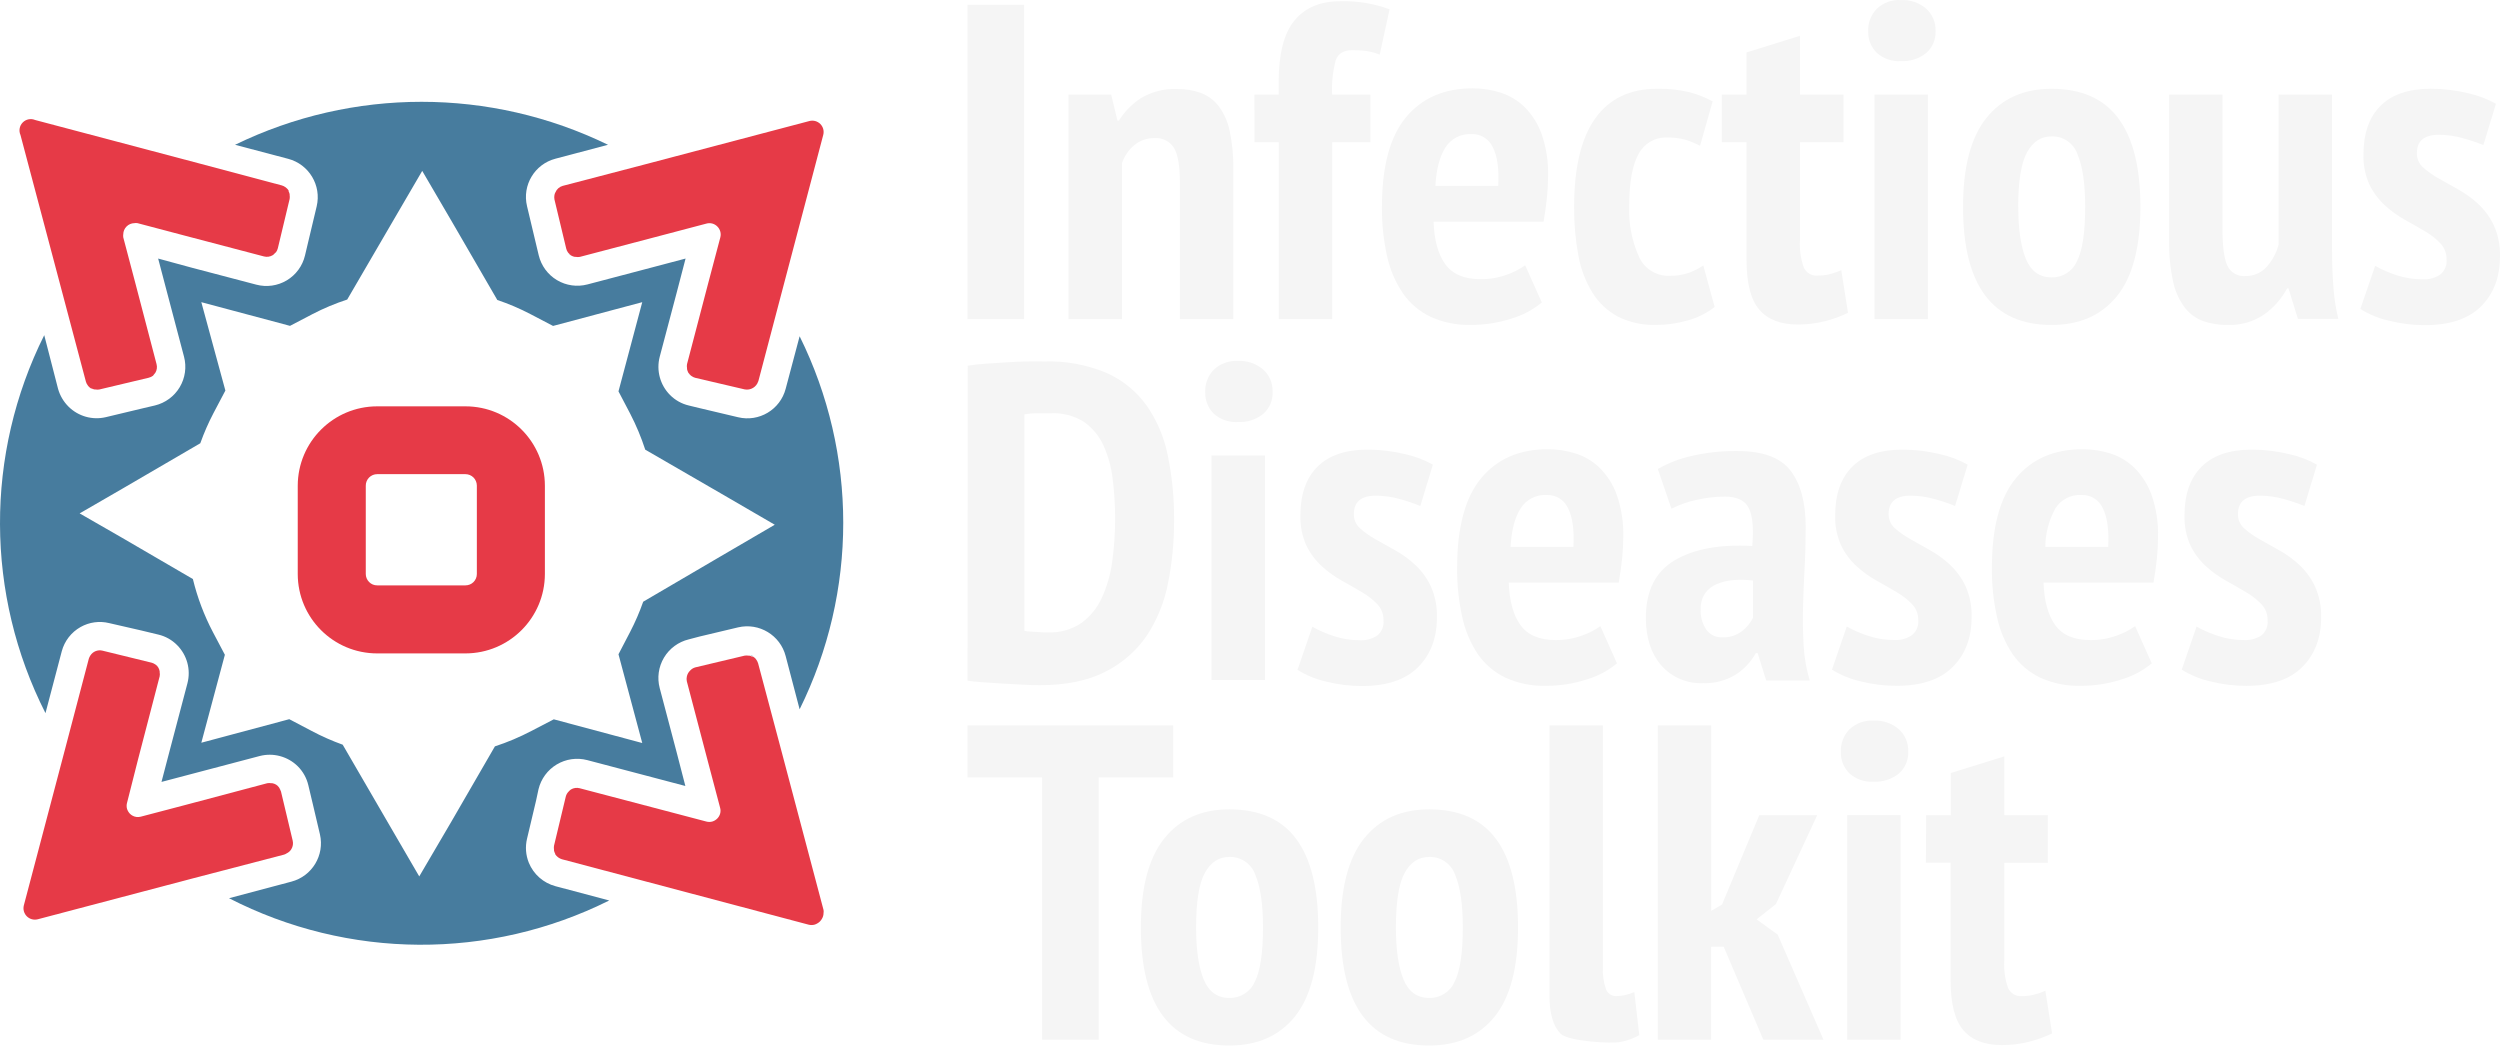
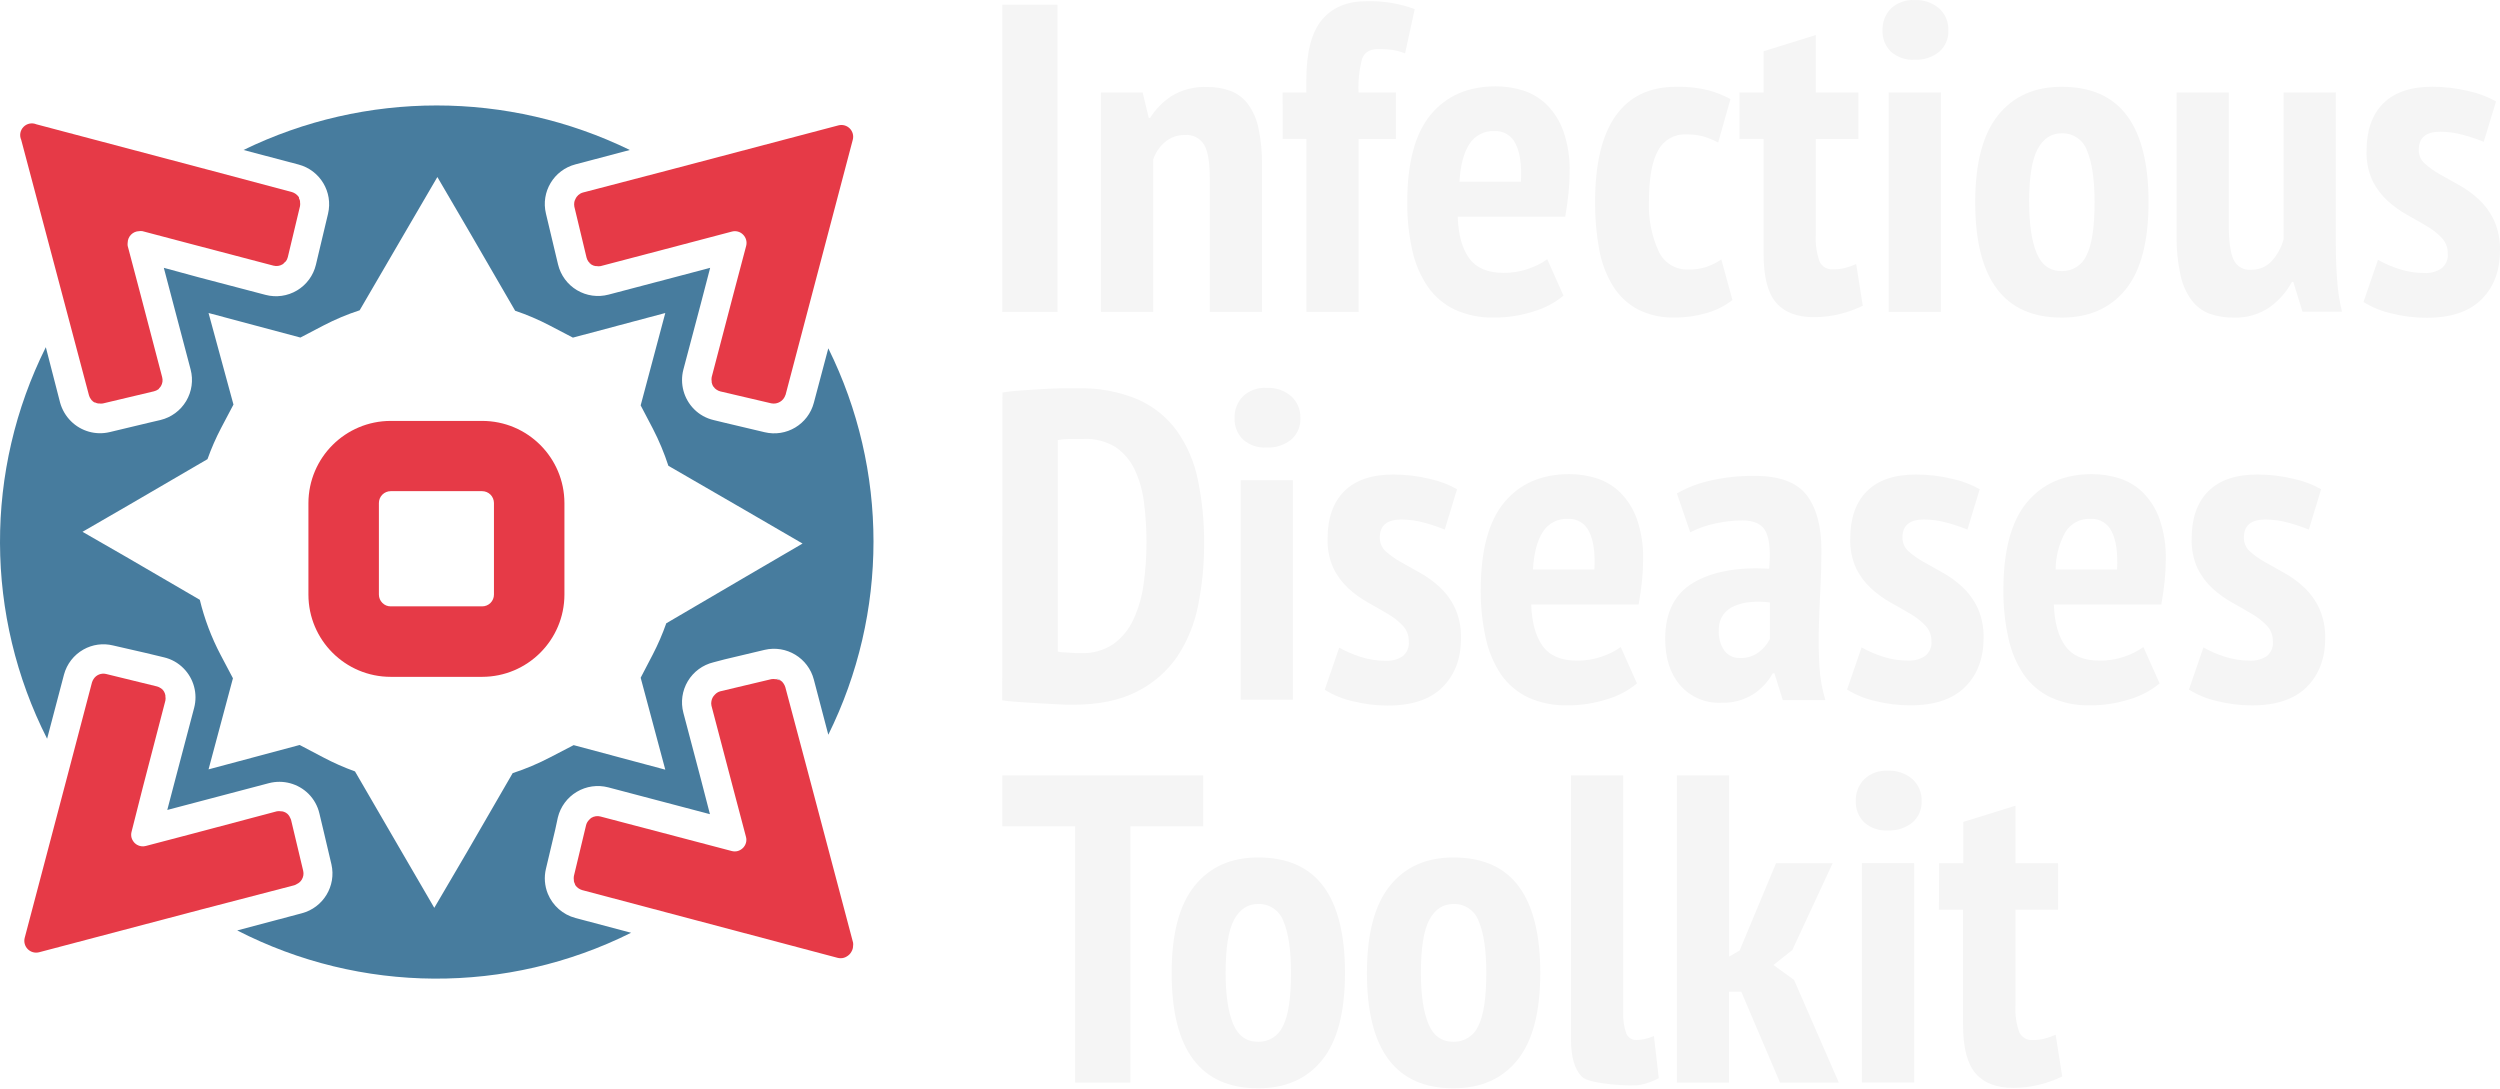
- <svg xmlns="http://www.w3.org/2000/svg" id="Layer_1" data-name="Layer 1" width="295.38" height="123.531" viewBox="0 0 295.38 123.531" version="1.1">
+ <svg xmlns="http://www.w3.org/2000/svg" id="Layer_1" data-name="Layer 1" width="285.152" height="124.132" viewBox="0 0 285.152 124.132" version="1.1">
  <defs id="defs259">
    <style id="style257">
         .cls-1 {
            fill: #477c9e;
         }

         .cls-2 {
            fill: #f5f5f5;
         }

         .cls-3 {
            fill: #e63a47;
         }

      </style>
  </defs>
-   <g id="g254" transform="matrix(0.5305116,0,0,0.5305116,37.24021,-21.71129)">
+   <g id="g254" transform="matrix(0.5005427,0,0,0.5005427,41.59423,-20.48481)">
    <path class="cls-2" d="m 145.29,42 h 12.59 v 70 h -12.59 z" id="path261" />
    <path class="cls-2" d="M 192.58,112 V 81.59 c 0,-3.67 -0.43,-6.23 -1.3,-7.7 a 4.68,4.68 0 0 0 -4.4,-2.2 6.76,6.76 0 0 0 -4.5,1.6 8.86,8.86 0 0 0 -2.7,4 V 112 h -11.9 V 62 h 9.5 l 1.4,5.8 h 0.3 a 16.27,16.27 0 0 1 4.9,-5 14.43,14.43 0 0 1 8.1,-2.05 14.85,14.85 0 0 1 5.35,0.9 9,9 0 0 1 3.95,3 13.92,13.92 0 0 1 2.4,5.5 38.2,38.2 0 0 1 0.8,8.55 V 112 Z" id="path263" />
    <path class="cls-2" d="m 209.18,62 h 5.4 v -2.8 q 0,-9.49 3.55,-13.75 3.55,-4.26 10.15,-4.25 a 29.19,29.19 0 0 1 11,1.8 l -2.2,10.1 a 12.54,12.54 0 0 0 -3.2,-0.85 27.17,27.17 0 0 0 -2.9,-0.15 c -1.93,0 -3.16,0.75 -3.7,2.25 A 25.56,25.56 0 0 0 226.48,62 H 235 v 10.6 h -8.5 V 112 H 214.6 V 72.59 h -5.4 z" id="path265" />
    <path class="cls-2" d="m 273.18,108.29 a 19,19 0 0 1 -6.8,3.6 28.92,28.92 0 0 1 -9,1.4 20.53,20.53 0 0 1 -8.95,-1.8 15.73,15.73 0 0 1 -6.15,-5.2 23.71,23.71 0 0 1 -3.55,-8.29 48.47,48.47 0 0 1 -1.15,-11 q 0,-13.5 5.35,-19.95 5.35,-6.45 14.85,-6.45 a 20.49,20.49 0 0 1 6.2,0.95 13.5,13.5 0 0 1 5.35,3.2 16.16,16.16 0 0 1 3.8,6 26.37,26.37 0 0 1 1.45,9.45 46.38,46.38 0 0 1 -0.25,4.7 q -0.25,2.51 -0.75,5.4 h -24.5 q 0.21,6.19 2.63,9.5 c 1.61,2.2 4.21,3.3 7.77,3.3 a 16.66,16.66 0 0 0 5.91,-1 15.81,15.81 0 0 0 4.09,-2.1 z M 257.5,70.79 a 6.41,6.41 0 0 0 -5.79,3 q -1.92,3 -2.23,8.55 h 14 c 0.2,-3.8 -0.2,-6.68 -1.22,-8.65 a 5,5 0 0 0 -4.76,-2.9 z" id="path267" />
    <path class="cls-2" d="m 311.68,109.29 a 17.09,17.09 0 0 1 -6,3 25.25,25.25 0 0 1 -7,1 18,18 0 0 1 -8.55,-1.85 15.09,15.09 0 0 1 -5.65,-5.3 23.91,23.91 0 0 1 -3.15,-8.3 A 56.91,56.91 0 0 1 280.38,87 q 0,-13.09 4.7,-19.7 4.7,-6.61 13.8,-6.6 a 28,28 0 0 1 7.35,0.8 24.06,24.06 0 0 1 5,2 l -2.8,9.9 A 18.85,18.85 0 0 0 305,72 a 15.18,15.18 0 0 0 -3.95,-0.45 6.83,6.83 0 0 0 -6.3,3.65 q -2.1,3.65 -2.1,11.75 a 24.91,24.91 0 0 0 2.15,11.1 7.16,7.16 0 0 0 6.85,4.3 12.33,12.33 0 0 0 4.25,-0.65 15.27,15.27 0 0 0 3.25,-1.65 z" id="path269" />
    <path class="cls-2" d="m 313.28,62 h 5.5 v -9.4 l 11.9,-3.7 V 62 h 9.7 v 10.6 h -9.7 v 21.8 a 15.48,15.48 0 0 0 0.85,6.1 3.08,3.08 0 0 0 3.05,1.8 11.15,11.15 0 0 0 2.7,-0.3 17.21,17.21 0 0 0 2.6,-0.9 l 1.5,9.5 a 26.3,26.3 0 0 1 -5.1,1.85 24.27,24.27 0 0 1 -6.1,0.75 q -5.7,0 -8.55,-3.3 -2.85,-3.3 -2.85,-11.1 V 72.59 h -5.5 z" id="path271" />
    <path class="cls-2" d="m 345.88,47.89 a 6.79,6.79 0 0 1 1.9,-5 7.19,7.19 0 0 1 5.4,-1.95 8,8 0 0 1 5.6,1.9 6.42,6.42 0 0 1 2.1,5 6.11,6.11 0 0 1 -2.1,4.9 8.32,8.32 0 0 1 -5.6,1.8 7.43,7.43 0 0 1 -5.4,-1.85 6.45,6.45 0 0 1 -1.9,-4.8 z m 1.4,14.1 h 11.9 v 50 h -11.9 z" id="path273" />
    <path class="cls-2" d="m 367,87 q 0,-13.3 5.2,-19.8 5.2,-6.5 14.5,-6.5 10,0 14.9,6.6 4.9,6.6 4.9,19.7 0,13.4 -5.2,19.85 -5.2,6.45 -14.6,6.45 Q 367,113.29 367,87 Z m 12.3,0 q 0,7.5 1.7,11.6 1.7,4.1 5.7,4.1 a 6,6 0 0 0 5.65,-3.55 q 1.85,-3.56 1.85,-12.15 0,-7.69 -1.7,-11.7 a 5.92,5.92 0 0 0 -5.8,-4 c -2.34,0 -4.15,1.18 -5.45,3.55 -1.3,2.37 -1.97,6.41 -1.97,12.15 z" id="path275" />
    <path class="cls-2" d="m 424.78,62 v 29.9 c 0,3.93 0.36,6.67 1.1,8.2 a 4,4 0 0 0 4,2.3 6.16,6.16 0 0 0 4.7,-2 11.94,11.94 0 0 0 2.7,-5 V 62 h 11.9 v 34.8 c 0,2.73 0.1,5.42 0.3,8 a 42.32,42.32 0 0 0 1.1,7.15 h -9 l -2.1,-6.8 h -0.3 A 17,17 0 0 1 434,111 a 13.62,13.62 0 0 1 -8,2.3 16.33,16.33 0 0 1 -5.5,-0.85 9.14,9.14 0 0 1 -4.1,-3 14.55,14.55 0 0 1 -2.6,-5.75 39.56,39.56 0 0 1 -0.9,-9.25 V 62 Z" id="path277" />
    <path class="cls-2" d="m 474.68,98.69 a 5,5 0 0 0 -1.35,-3.55 15.33,15.33 0 0 0 -3.45,-2.7 c -1.4,-0.83 -2.89,-1.68 -4.45,-2.55 a 23.69,23.69 0 0 1 -4.45,-3.2 15.48,15.48 0 0 1 -3.45,-4.6 15.17,15.17 0 0 1 -1.35,-6.8 q 0,-7 3.8,-10.8 3.8,-3.8 11.2,-3.8 a 35.17,35.17 0 0 1 8.3,1 22.23,22.23 0 0 1 6.2,2.35 l -2.8,9.2 a 39.54,39.54 0 0 0 -4.6,-1.55 19.77,19.77 0 0 0 -5.3,-0.75 q -4.91,0 -4.9,4.1 a 4.1,4.1 0 0 0 1.35,3.15 19,19 0 0 0 3.45,2.45 q 2.1,1.2 4.45,2.5 a 23,23 0 0 1 4.45,3.25 15.67,15.67 0 0 1 3.45,4.75 15.84,15.84 0 0 1 1.35,6.9 q 0,6.9 -4.2,11.1 -4.2,4.2 -12.5,4.2 a 32.46,32.46 0 0 1 -8.05,-1 20.52,20.52 0 0 1 -6.35,-2.6 l 3.3,-9.6 a 26,26 0 0 0 4.85,2.1 18.35,18.35 0 0 0 5.75,0.9 6.48,6.48 0 0 0 3.8,-1 3.81,3.81 0 0 0 1.5,-3.45 z" id="path279" />
  </g>
-   <g id="g264" transform="matrix(0.5305116,0,0,0.5305116,-158.1181,20.9285)">
+   <g id="g264" transform="matrix(0.5005427,0,0,0.5005427,-142.7282,23.74624)">
    <path class="cls-2" d="m 513.58,42 q 1.8,-0.3 4,-0.45 l 4.6,-0.3 c 1.56,-0.1 3.08,-0.17 4.55,-0.2 1.47,-0.03 2.76,0 3.89,0 a 33.19,33.19 0 0 1 13.86,2.55 22,22 0 0 1 8.89,7.2 29.29,29.29 0 0 1 4.75,11.15 68.57,68.57 0 0 1 1.41,14.5 69.94,69.94 0 0 1 -1.35,14 32.33,32.33 0 0 1 -4.75,11.7 24.35,24.35 0 0 1 -9.2,8 q -5.81,3 -14.61,3 c -0.86,0 -2,0 -3.5,-0.1 -1.5,-0.1 -3,-0.15 -4.59,-0.25 l -4.6,-0.3 c -1.47,-0.1 -2.6,-0.22 -3.4,-0.35 z M 532,52.59 c -1.07,0 -2.15,0 -3.25,0 a 14.72,14.72 0 0 0 -2.56,0.25 v 48.2 a 4.59,4.59 0 0 0 1.06,0.15 l 1.6,0.1 1.59,0.1 h 1.06 a 12.32,12.32 0 0 0 7.4,-2.1 14.22,14.22 0 0 0 4.54,-5.6 28,28 0 0 0 2.31,-8.05 68,68 0 0 0 0.65,-9.55 71.37,71.37 0 0 0 -0.55,-8.9 25,25 0 0 0 -2.1,-7.55 12.92,12.92 0 0 0 -4.4,-5.2 12.78,12.78 0 0 0 -7.35,-1.85 z" id="path281" />
    <path class="cls-2" d="m 566.47,47.89 a 6.83,6.83 0 0 1 1.9,-5 7.21,7.21 0 0 1 5.4,-1.95 8,8 0 0 1 5.6,1.9 6.42,6.42 0 0 1 2.1,5 6.11,6.11 0 0 1 -2.1,4.9 8.3,8.3 0 0 1 -5.6,1.8 7.45,7.45 0 0 1 -5.4,-1.85 6.48,6.48 0 0 1 -1.9,-4.8 z m 1.4,14.1 h 11.9 v 50 h -11.9 z" id="path283" />
    <path class="cls-2" d="m 606.17,98.69 a 5,5 0 0 0 -1.35,-3.55 15.33,15.33 0 0 0 -3.45,-2.7 q -2.1,-1.25 -4.45,-2.55 a 24,24 0 0 1 -4.45,-3.2 15.48,15.48 0 0 1 -3.45,-4.6 15.17,15.17 0 0 1 -1.35,-6.8 q 0,-7 3.8,-10.8 3.8,-3.8 11.2,-3.8 a 35.11,35.11 0 0 1 8.3,1 22.11,22.11 0 0 1 6.2,2.35 l -2.8,9.2 a 38.91,38.91 0 0 0 -4.6,-1.55 19.71,19.71 0 0 0 -5.3,-0.75 c -3.26,0 -4.9,1.37 -4.9,4.1 a 4.1,4.1 0 0 0 1.35,3.15 19,19 0 0 0 3.45,2.45 c 1.4,0.8 2.89,1.63 4.45,2.5 a 22.7,22.7 0 0 1 4.45,3.25 15.67,15.67 0 0 1 3.45,4.75 15.84,15.84 0 0 1 1.35,6.9 q 0,6.9 -4.2,11.1 -4.2,4.2 -12.5,4.2 a 32.57,32.57 0 0 1 -8,-1 20.62,20.62 0 0 1 -6.35,-2.6 l 3.3,-9.6 a 26.29,26.29 0 0 0 4.85,2.1 18.4,18.4 0 0 0 5.75,0.9 6.46,6.46 0 0 0 3.8,-1 3.81,3.81 0 0 0 1.45,-3.45 z" id="path285" />
    <path class="cls-2" d="m 658.17,108.29 a 19,19 0 0 1 -6.8,3.6 28.92,28.92 0 0 1 -9,1.4 20.53,20.53 0 0 1 -9,-1.8 15.73,15.73 0 0 1 -6.15,-5.2 23.71,23.71 0 0 1 -3.5,-8.29 48.47,48.47 0 0 1 -1.15,-11 q 0,-13.5 5.35,-19.95 5.35,-6.45 14.85,-6.45 a 20.49,20.49 0 0 1 6.2,0.95 13.5,13.5 0 0 1 5.35,3.2 16.16,16.16 0 0 1 3.8,6 26.37,26.37 0 0 1 1.45,9.45 46.38,46.38 0 0 1 -0.25,4.7 q -0.26,2.51 -0.76,5.4 h -24.49 q 0.21,6.19 2.63,9.5 c 1.61,2.2 4.21,3.3 7.77,3.3 a 16.66,16.66 0 0 0 5.91,-1 15.81,15.81 0 0 0 4.09,-2.1 z m -15.68,-37.5 a 6.41,6.41 0 0 0 -5.79,3 q -1.92,3 -2.23,8.55 h 14 q 0.3,-5.7 -1.22,-8.65 a 5,5 0 0 0 -4.76,-2.9 z" id="path287" />
    <path class="cls-2" d="m 667.27,65 a 27,27 0 0 1 7.5,-2.9 A 43.26,43.26 0 0 1 685,61 q 8.5,0 11.85,4.4 3.35,4.4 3.35,12.5 c 0,3.13 -0.08,6.22 -0.25,9.25 -0.17,3.03 -0.28,6 -0.35,8.9 -0.07,2.9 0,5.7 0.15,8.4 a 33.43,33.43 0 0 0 1.35,7.65 h -9.7 l -1.9,-6.1 h -0.4 a 13.4,13.4 0 0 1 -4.5,4.8 13,13 0 0 1 -7.3,1.9 11.65,11.65 0 0 1 -9.3,-4 q -3.39,-3.94 -3.4,-10.55 0,-9 6.4,-12.8 6.4,-3.8 17.3,-3.2 0.5,-5.81 -0.75,-8.4 -1.25,-2.59 -5.35,-2.6 a 28.75,28.75 0 0 0 -6.2,0.7 23,23 0 0 0 -5.7,2 z m 14.3,37.5 a 6.85,6.85 0 0 0 4.4,-1.35 8.87,8.87 0 0 0 2.5,-3 v -8.3 a 19.8,19.8 0 0 0 -4.4,-0.1 11.89,11.89 0 0 0 -3.7,0.9 6,6 0 0 0 -2.55,2 5.88,5.88 0 0 0 -1,3.45 7.55,7.55 0 0 0 1.25,4.7 4.13,4.13 0 0 0 3.5,1.69 z" id="path289" />
    <path class="cls-2" d="m 725.27,98.69 a 5,5 0 0 0 -1.35,-3.55 15.33,15.33 0 0 0 -3.45,-2.7 q -2.1,-1.25 -4.45,-2.55 a 24,24 0 0 1 -4.45,-3.2 15.48,15.48 0 0 1 -3.45,-4.6 15.17,15.17 0 0 1 -1.35,-6.8 q 0,-7 3.8,-10.8 3.8,-3.8 11.2,-3.8 a 35.11,35.11 0 0 1 8.3,1 22.11,22.11 0 0 1 6.2,2.35 l -2.8,9.2 a 38.91,38.91 0 0 0 -4.6,-1.55 19.77,19.77 0 0 0 -5.3,-0.75 q -4.91,0 -4.9,4.1 a 4.1,4.1 0 0 0 1.33,3.1 19,19 0 0 0 3.45,2.45 q 2.1,1.2 4.45,2.5 a 22.7,22.7 0 0 1 4.45,3.25 15.67,15.67 0 0 1 3.45,4.75 15.84,15.84 0 0 1 1.35,6.9 q 0,6.9 -4.2,11.1 -4.2,4.2 -12.5,4.2 a 32.52,32.52 0 0 1 -8.05,-1 20.62,20.62 0 0 1 -6.35,-2.6 l 3.3,-9.6 a 26.29,26.29 0 0 0 4.85,2.1 18.35,18.35 0 0 0 5.75,0.9 6.46,6.46 0 0 0 3.8,-1 3.81,3.81 0 0 0 1.52,-3.4 z" id="path291" />
    <path class="cls-2" d="m 777.27,108.29 a 19.08,19.08 0 0 1 -6.8,3.6 29,29 0 0 1 -9,1.4 20.5,20.5 0 0 1 -9,-1.8 15.73,15.73 0 0 1 -6.15,-5.2 23.71,23.71 0 0 1 -3.5,-8.29 47.91,47.91 0 0 1 -1.15,-11 q 0,-13.5 5.35,-19.95 5.35,-6.45 14.85,-6.45 a 20.53,20.53 0 0 1 6.2,0.95 13.57,13.57 0 0 1 5.35,3.2 16.28,16.28 0 0 1 3.8,6 26.37,26.37 0 0 1 1.45,9.45 46.38,46.38 0 0 1 -0.25,4.7 q -0.25,2.51 -0.76,5.4 h -24.49 q 0.21,6.19 2.63,9.5 2.42,3.31 7.77,3.3 a 16.66,16.66 0 0 0 5.91,-1 16,16 0 0 0 4.09,-2.1 z m -15.68,-37.5 a 6.4,6.4 0 0 0 -5.79,3 17.9,17.9 0 0 0 -2.23,8.55 h 14 q 0.3,-5.7 -1.22,-8.65 a 5,5 0 0 0 -4.76,-2.9 z" id="path293" />
    <path class="cls-2" d="m 803.07,98.69 a 5,5 0 0 0 -1.35,-3.55 15.33,15.33 0 0 0 -3.45,-2.7 q -2.1,-1.25 -4.45,-2.55 a 23.69,23.69 0 0 1 -4.45,-3.2 15.48,15.48 0 0 1 -3.45,-4.6 15.17,15.17 0 0 1 -1.35,-6.8 q 0,-7 3.8,-10.8 3.8,-3.8 11.2,-3.8 a 35.17,35.17 0 0 1 8.3,1 22.11,22.11 0 0 1 6.2,2.35 l -2.8,9.2 a 39.54,39.54 0 0 0 -4.6,-1.55 19.77,19.77 0 0 0 -5.3,-0.75 q -4.9,0 -4.9,4.1 a 4.1,4.1 0 0 0 1.35,3.15 19,19 0 0 0 3.45,2.45 q 2.1,1.2 4.45,2.5 a 22.7,22.7 0 0 1 4.45,3.25 15.67,15.67 0 0 1 3.45,4.75 A 15.84,15.84 0 0 1 815,98 q 0,6.9 -4.2,11.1 -4.2,4.2 -12.5,4.2 a 32.52,32.52 0 0 1 -8,-1 20.62,20.62 0 0 1 -6.35,-2.6 l 3.3,-9.6 a 26.29,26.29 0 0 0 4.85,2.1 18.35,18.35 0 0 0 5.75,0.9 6.48,6.48 0 0 0 3.8,-1 3.81,3.81 0 0 0 1.42,-3.41 z" id="path295" />
  </g>
-   <g id="g273" transform="matrix(0.5305116,0,0,0.5305116,-328.8022,63.42452)">
+   <g id="g273" transform="matrix(0.5005427,0,0,0.5005427,-303.7702,67.42036)">
    <path class="cls-2" d="m 881.07,53.59 h -16.6 V 112 h -12.6 V 53.59 h -16.6 V 42 h 45.8 z" id="path297" />
    <path class="cls-2" d="m 873.87,87 q 0,-13.3 5.2,-19.8 5.2,-6.5 14.5,-6.5 10,0 14.9,6.6 4.9,6.6 4.9,19.7 0,13.4 -5.2,19.85 -5.2,6.45 -14.6,6.45 -19.71,-0.01 -19.7,-26.3 z m 12.3,0 q 0,7.5 1.7,11.6 1.7,4.1 5.7,4.1 a 6,6 0 0 0 5.65,-3.55 q 1.85,-3.56 1.85,-12.15 0,-7.69 -1.7,-11.7 a 5.92,5.92 0 0 0 -5.8,-4 c -2.34,0 -4.15,1.18 -5.45,3.55 -1.3,2.37 -1.95,6.41 -1.95,12.15 z" id="path299" />
    <path class="cls-2" d="m 918.37,87 q 0,-13.3 5.2,-19.8 5.2,-6.5 14.5,-6.5 10,0 14.9,6.6 4.9,6.6 4.9,19.7 0,13.4 -5.2,19.85 -5.2,6.45 -14.6,6.45 -19.71,-0.01 -19.7,-26.3 z m 12.3,0 q 0,7.5 1.7,11.6 1.7,4.1 5.7,4.1 a 6,6 0 0 0 5.65,-3.55 q 1.85,-3.56 1.85,-12.15 0,-7.69 -1.7,-11.7 a 5.92,5.92 0 0 0 -5.8,-4 c -2.34,0 -4.15,1.18 -5.45,3.55 -1.3,2.37 -1.95,6.41 -1.95,12.15 z" id="path301" />
    <path class="cls-2" d="m 976.77,95.79 a 12.75,12.75 0 0 0 0.7,5 2.37,2.37 0 0 0 2.3,1.5 9.26,9.26 0 0 0 1.85,-0.2 12.35,12.35 0 0 0 2.15,-0.7 l 1.1,9.6 a 13.92,13.92 0 0 1 -4.1,1.5 c -1.94,0.47 -11.74,-0.13 -13.4,-1.8 -1.66,-1.67 -2.5,-4.5 -2.5,-8.5 V 42 h 11.9 z" id="path303" />
    <path class="cls-2" d="m 1003.67,91.29 h -2.8 V 112 H 989 V 42 h 11.9 v 41.3 l 2.4,-1.4 8.3,-19.9 h 12.9 l -9.2,19.8 -4.3,3.4 4.7,3.4 10.2,23.4 h -13.4 z" id="path305" />
    <path class="cls-2" d="m 1029.77,47.89 a 6.79,6.79 0 0 1 1.9,-5 7.17,7.17 0 0 1 5.4,-1.95 8,8 0 0 1 5.6,1.9 6.42,6.42 0 0 1 2.1,5 6.11,6.11 0 0 1 -2.1,4.9 8.32,8.32 0 0 1 -5.6,1.8 7.41,7.41 0 0 1 -5.4,-1.85 6.45,6.45 0 0 1 -1.9,-4.8 z m 1.4,14.1 h 11.9 v 50 h -11.9 z" id="path307" />
    <path class="cls-2" d="m 1048.76,62 h 5.5 v -9.4 l 11.9,-3.7 V 62 h 9.7 v 10.6 h -9.7 v 21.8 a 15.67,15.67 0 0 0 0.85,6.1 3.09,3.09 0 0 0 3,1.8 11.15,11.15 0 0 0 2.7,-0.3 17.21,17.21 0 0 0 2.6,-0.9 l 1.5,9.5 a 25.83,25.83 0 0 1 -5.1,1.85 24.22,24.22 0 0 1 -6.1,0.75 q -5.7,0 -8.55,-3.3 -2.85,-3.3 -2.85,-11.1 V 72.59 h -5.5 z" id="path309" />
  </g>
-   <g id="g367" transform="matrix(0.8588356,0,0,0.8588356,0.9327694,-4.663884)">
+   <g id="g367" transform="matrix(0.8588356,0,0,0.8588356,0.9327694,-4.663883)">
    <g id="g355">
      <path class="cls-1" d="m 20.4,96.87 a 1.51,1.51 0 0 1 0.33,0.38 1.48,1.48 0 0 0 -0.22,-0.29 z" id="path313" />
      <path class="cls-1" d="m 10.91,58.41 a 1.49,1.49 0 0 1 -0.24,-0.49 l -3,-11.31 3,11.31 a 1.49,1.49 0 0 0 0.24,0.49 z" id="path315" />
      <path class="cls-1" d="m 11.46,58.9 a 1.53,1.53 0 0 0 0.41,0.14 1.72,1.72 0 0 1 -0.4,-0.14 h -0.09 z" id="path317" />
      <path class="cls-1" d="m 11.37,58.86 a 1.75,1.75 0 0 1 -0.38,-0.34 l 0.09,0.11 a 2.09,2.09 0 0 0 0.29,0.23 z" id="path319" />
-       <polygon class="cls-1" points="20.45,55.52 17.57,44.57 15.87,38.13 17.57,44.57 " id="polygon321" />
+       <polygon class="cls-1" points="15.87,38.13 17.57,44.57 20.45,55.52 17.57,44.57 " id="polygon321" />
      <path class="cls-1" d="m 19.77,96.55 a 1.56,1.56 0 0 1 0.47,0.22 v 0 c 0,0 0,0 0,0 a 1.67,1.67 0 0 0 -0.47,-0.22 z" id="path323" />
      <path class="cls-1" d="m 93.87,57 0.1,0.08 c 0,0 -0.06,-0.08 -0.1,-0.11 a 3.08,3.08 0 0 1 -0.24,-0.27 3.15,3.15 0 0 0 0.22,0.29 z" id="path325" />
      <path class="cls-1" d="m 102.53,95.76 a 1.48,1.48 0 0 1 0.38,0.33 l -0.09,-0.11 a 2,2 0 0 0 -0.29,-0.22 z" id="path327" />
      <path class="cls-1" d="m 102.38,95.7 a 1.21,1.21 0 0 1 0.14,0 l -0.14,-0.06 a 2.06,2.06 0 0 0 -0.35,-0.12 1.48,1.48 0 0 1 0.35,0.18 z" id="path329" />
      <path class="cls-1" d="m 77.24,40.4 a 1.18,1.18 0 0 0 0.28,0.22 1.18,1.18 0 0 1 -0.26,-0.24 0.52,0.52 0 0 1 -0.11,-0.1 1,1 0 0 0 0.08,0.11 z" id="path331" />
      <path class="cls-1" d="m 38.06,31.27 a 1.72,1.72 0 0 0 -0.49,-0.24 l -11.27,-3 v 0 l 11.27,3 a 1.72,1.72 0 0 1 0.49,0.24 z" id="path333" />
      <path class="cls-1" d="m 38.16,31.35 a 1.54,1.54 0 0 1 0.34,0.38 1.34,1.34 0 0 0 -0.23,-0.29 0.48,0.48 0 0 0 -0.11,-0.09 z" id="path335" />
      <path class="cls-1" d="m 35.16,40.81 a 1.51,1.51 0 0 0 0.63,0 1.51,1.51 0 0 1 -0.63,0 l -11,-2.89 -6.4,-1.69 6.4,1.69 z" id="path337" />
      <path class="cls-1" d="m 38.56,31.86 -0.05,-0.12 c 0,0 0,0.08 0,0.12 a 1.66,1.66 0 0 1 0.14,0.37 1.63,1.63 0 0 0 -0.09,-0.37 z" id="path339" />
      <path class="cls-1" d="m 75.21,32.9 1.62,6.76 -1.62,-6.76 a 1.8,1.8 0 0 1 0,-0.61 1.58,1.58 0 0 0 0,0.61 z" id="path341" />
      <path class="cls-1" d="m 36.84,113.36 a 1.37,1.37 0 0 1 0.38,0.34 l -0.09,-0.12 a 1.23,1.23 0 0 0 -0.29,-0.22 z" id="path343" />
      <path class="cls-1" d="m 75.74,123.26 a 1.54,1.54 0 0 1 -0.34,-0.38 1.7,1.7 0 0 0 0.23,0.3 z" id="path345" />
      <path class="cls-1" d="m 75.34,127.35 a 5.49,5.49 0 0 1 -3.67,-3.22 5.45,5.45 0 0 1 -0.25,-3.32 L 72.66,115.58 73,114 a 5.47,5.47 0 0 1 6.7,-4 l 8.8,2.32 4.7,1.24 -1.2,-4.64 -2.33,-8.83 a 5.46,5.46 0 0 1 4,-6.7 l 1.48,-0.39 5.3,-1.26 a 5.47,5.47 0 0 1 6.55,3.95 l 1.92,7.32 a 57.86,57.86 0 0 0 0,-51.32 L 107,58.92 a 5.45,5.45 0 0 1 -6.55,3.91 l -5.36,-1.27 -1.4,-0.34 a 5.39,5.39 0 0 1 -2.6,-1.45 5.5,5.5 0 0 1 -1.42,-5.25 L 92,45.72 93.23,41 l -4.69,1.24 -8.81,2.32 a 5.46,5.46 0 0 1 -6.7,-4 L 72.69,39.14 71.42,33.8 a 5.44,5.44 0 0 1 3.92,-6.54 l 7.22,-1.91 a 58.61,58.61 0 0 0 -51.31,0 l 7.31,1.93 a 5.46,5.46 0 0 1 3.92,6.54 l -1.26,5.29 -0.35,1.48 a 5.45,5.45 0 0 1 -6.7,4 L 25.34,42.27 20.67,41 l 1.24,4.71 2.32,8.79 a 5.47,5.47 0 0 1 -4,6.71 l -1.54,0.36 -5.22,1.25 A 5.48,5.48 0 0 1 8.34,61.37 5.59,5.59 0 0 1 6.9,58.92 L 5,51.54 a 57.86,57.86 0 0 0 0.17,52 L 7.41,95.03 A 5.44,5.44 0 0 1 10,91.69 5.39,5.39 0 0 1 13.92,91.15 l 4.36,1 2.41,0.58 a 5.35,5.35 0 0 1 2.59,1.45 5.48,5.48 0 0 1 1.42,5.25 l -2.47,9.37 -1.1,4.2 4.36,-1.15 9.14,-2.41 a 5.5,5.5 0 0 1 5.26,1.42 5.42,5.42 0 0 1 1.44,2.59 l 0.6,2.52 1,4.25 A 5.46,5.46 0 0 1 39,126.72 L 30.42,129 a 57.89,57.89 0 0 0 52.31,0.31 z M 46.06,107.88 A 32.64,32.64 0 0 1 41.81,106 l -3.1,-1.63 -12.1,3.24 3.24,-12.1 -1.64,-3.11 a 31.79,31.79 0 0 1 -2.76,-7.31 l -9.87,-5.75 -5.71,-3.28 6,-3.47 10.6,-6.18 a 32.42,32.42 0 0 1 1.81,-4.14 L 29.92,59.16 26.61,47 l 12.2,3.26 3.1,-1.62 a 31.53,31.53 0 0 1 4.77,-2 l 6.06,-10.4 4.26,-7.3 4.26,7.29 6.07,10.47 a 31.54,31.54 0 0 1 4.57,1.95 L 75,50.27 87.27,47 84,59.27 l 1.62,3.09 a 33.13,33.13 0 0 1 2.06,4.93 l 10.37,6 7.45,4.33 L 98,82 87.4,88.21 a 32.12,32.12 0 0 1 -1.79,4.14 L 84,95.44 87.27,107.65 75.1,104.39 72,106 a 32.5,32.5 0 0 1 -5,2.11 l -6,10.37 -4.41,7.52 -4.37,-7.51 z" id="path347" />
      <path class="cls-1" d="m 38.38,122.78 a 1.47,1.47 0 0 0 0.59,-0.54 1.47,1.47 0 0 1 -0.59,0.54 A 1.42,1.42 0 0 1 38,123 L 25.6,126.23 38,123 a 1.42,1.42 0 0 0 0.38,-0.22 z" id="path349" />
      <path class="cls-1" d="m 75.36,122.8 v 0.07 c 0,0 0,-0.05 0,-0.07 a 1.52,1.52 0 0 1 -0.16,-0.42 1.5,1.5 0 0 0 0.16,0.42 z" id="path351" />
      <path class="cls-1" d="m 37.43,114 a 1.26,1.26 0 0 0 -0.13,-0.23 1,1 0 0 1 0.11,0.23 1.2,1.2 0 0 1 0.13,0.28 1.36,1.36 0 0 0 -0.11,-0.28 z" id="path353" />
    </g>
    <path class="cls-3" d="m 103.23,57.92 2.94,-11.17 6,-22.76 a 1.56,1.56 0 0 0 -1.9,-1.91 l -22.76,6 L 76.33,31 a 1.52,1.52 0 0 0 -1,0.88 1.24,1.24 0 0 0 -0.14,0.38 1.8,1.8 0 0 0 0,0.61 l 1.62,6.76 a 1.48,1.48 0 0 0 0.23,0.51 l 0.09,0.11 a 0.52,0.52 0 0 0 0.11,0.1 1.18,1.18 0 0 0 0.26,0.24 v 0 a 1.43,1.43 0 0 0 0.5,0.18 h 0.13 a 1.52,1.52 0 0 0 0.56,0 v 0 l 11,-2.89 6.41,-1.69 a 1.52,1.52 0 0 1 1.5,0.4 1.55,1.55 0 0 1 0.41,1.5 l -1.7,6.43 -2.88,11 v 0 a 1.5,1.5 0 0 0 0,0.56 c 0,0 0,0.08 0,0.13 a 1.88,1.88 0 0 0 0.18,0.5 v 0 a 3.08,3.08 0 0 0 0.24,0.27 c 0,0 0.06,0.08 0.1,0.11 l 0.11,0.08 a 1.5,1.5 0 0 0 0.51,0.24 l 6.79,1.59 a 1.63,1.63 0 0 0 1.87,-1.12 z" id="path357" />
    <path class="cls-3" d="m 20.28,56.72 a 1.52,1.52 0 0 0 0.17,-1.2 l -2.88,-11 -1.7,-6.44 a 1.51,1.51 0 0 1 0,-0.42 1.56,1.56 0 0 1 1.53,-1.53 1.3,1.3 0 0 1 0.43,0 l 6.4,1.69 11,2.89 a 1.56,1.56 0 0 0 1.2,-0.17 1.32,1.32 0 0 0 0.28,-0.25 c 0,-0.06 0.12,-0.09 0.17,-0.15 a 1.64,1.64 0 0 0 0.26,-0.57 l 1.62,-6.77 a 1.64,1.64 0 0 0 0,-0.54 0.69,0.69 0 0 1 0,-0.13 1.66,1.66 0 0 0 -0.14,-0.37 c 0,0 0,-0.08 0,-0.12 v 0 a 1.54,1.54 0 0 0 -0.34,-0.38 l -0.1,-0.08 a 1.72,1.72 0 0 0 -0.49,-0.24 l -11.27,-3 -22.67,-6 A 1.55,1.55 0 0 0 1.73,24 l 6,22.62 3,11.31 a 1.49,1.49 0 0 0 0.24,0.49 l 0.08,0.11 a 1.75,1.75 0 0 0 0.38,0.34 v 0 h 0.09 a 1.72,1.72 0 0 0 0.4,0.14 h 0.13 a 1.4,1.4 0 0 0 0.54,0 l 6.77,-1.61 a 1.64,1.64 0 0 0 0.57,-0.26 c 0.05,0 0.08,-0.1 0.13,-0.15 a 1.53,1.53 0 0 0 0.22,-0.27 z" id="path359" />
    <path class="cls-3" d="m 112,131.81 a 1.49,1.49 0 0 0 0.21,-0.76 1.3,1.3 0 0 0 0,-0.43 l -6,-22.66 -3,-11.27 a 1.72,1.72 0 0 0 -0.24,-0.49 0.76,0.76 0 0 1 -0.08,-0.11 1.48,1.48 0 0 0 -0.38,-0.33 v 0 a 1.21,1.21 0 0 0 -0.14,0 1.48,1.48 0 0 0 -0.35,-0.13 h -0.13 a 1.63,1.63 0 0 0 -0.54,0 l -6.77,1.61 a 1.49,1.49 0 0 0 -0.72,0.44 1.55,1.55 0 0 0 -0.46,0.85 1.46,1.46 0 0 0 0,0.62 l 2.89,11 1.69,6.4 a 1.46,1.46 0 0 1 0,0.83 1.54,1.54 0 0 1 -0.4,0.67 1.62,1.62 0 0 1 -0.67,0.4 1.56,1.56 0 0 1 -0.83,0 l -6.42,-1.69 -11,-2.89 a 1.56,1.56 0 0 0 -1.2,0.17 1.64,1.64 0 0 0 -0.31,0.28 1.48,1.48 0 0 0 -0.4,0.7 l -1.62,6.76 a 1.7,1.7 0 0 0 0,0.55 c 0,0 0,0.08 0,0.12 a 1.52,1.52 0 0 0 0.16,0.42 c 0,0 0,0 0,0.07 v 0 a 1.54,1.54 0 0 0 0.34,0.38 l 0.1,0.08 a 1.72,1.72 0 0 0 0.49,0.24 l 11.32,3 22.62,6 a 1.51,1.51 0 0 0 0.42,0.05 1.47,1.47 0 0 0 0.77,-0.22 1.61,1.61 0 0 0 0.65,-0.66 z" id="path361" />
    <path class="cls-3" d="m 39,122.24 a 1.55,1.55 0 0 0 0.18,-1.16 l -1.61,-6.76 a 1.2,1.2 0 0 0 -0.13,-0.28 1,1 0 0 0 -0.11,-0.23 0.44,0.44 0 0 0 -0.08,-0.11 1.37,1.37 0 0 0 -0.38,-0.34 1.5,1.5 0 0 0 -0.5,-0.18 h -0.13 a 1.51,1.51 0 0 0 -0.56,0 l -11.3,3 -6.09,1.6 a 1.52,1.52 0 0 1 -1.19,-0.16 1.83,1.83 0 0 1 -0.31,-0.24 1.76,1.76 0 0 1 -0.4,-0.67 1.56,1.56 0 0 1 0,-0.83 l 1.49,-5.88 3,-11.53 a 1.5,1.5 0 0 0 0,-0.56 0.69,0.69 0 0 0 0,-0.13 1.58,1.58 0 0 0 -0.18,-0.5 v 0 A 1.51,1.51 0 0 0 20.37,96.9 l -0.12,-0.08 v 0 A 1.56,1.56 0 0 0 19.78,96.6 L 13,94.94 a 1.54,1.54 0 0 0 -1.65,0.66 1.78,1.78 0 0 0 -0.22,0.46 L 7.88,108.43 2.19,130 a 1.57,1.57 0 0 0 1.91,1.9 L 25.6,126.23 38,123 a 1.42,1.42 0 0 0 0.35,-0.17 1.47,1.47 0 0 0 0.65,-0.59 z" id="path363" />
    <path class="cls-3" d="m 73.875,72.251 a 10.93,10.93 0 0 0 -10.93,-10.92 h -12.14 a 10.94,10.94 0 0 0 -10.93,10.92 v 12.15 a 10.93,10.93 0 0 0 10.93,10.92 h 12.14 a 10.94,10.94 0 0 0 10.93,-10.92 z m -10.93,13.71 h -12.14 a 1.52,1.52 0 0 1 -1.11,-0.46 1.56,1.56 0 0 1 -0.46,-1.1 v -12.15 a 1.57,1.57 0 0 1 1.57,-1.59 h 12.14 a 1.58,1.58 0 0 1 1.11,0.46 1.6,1.6 0 0 1 0.46,1.11 v 12.17 a 1.56,1.56 0 0 1 -1.57,1.56 z" id="path365" />
  </g>
</svg>
